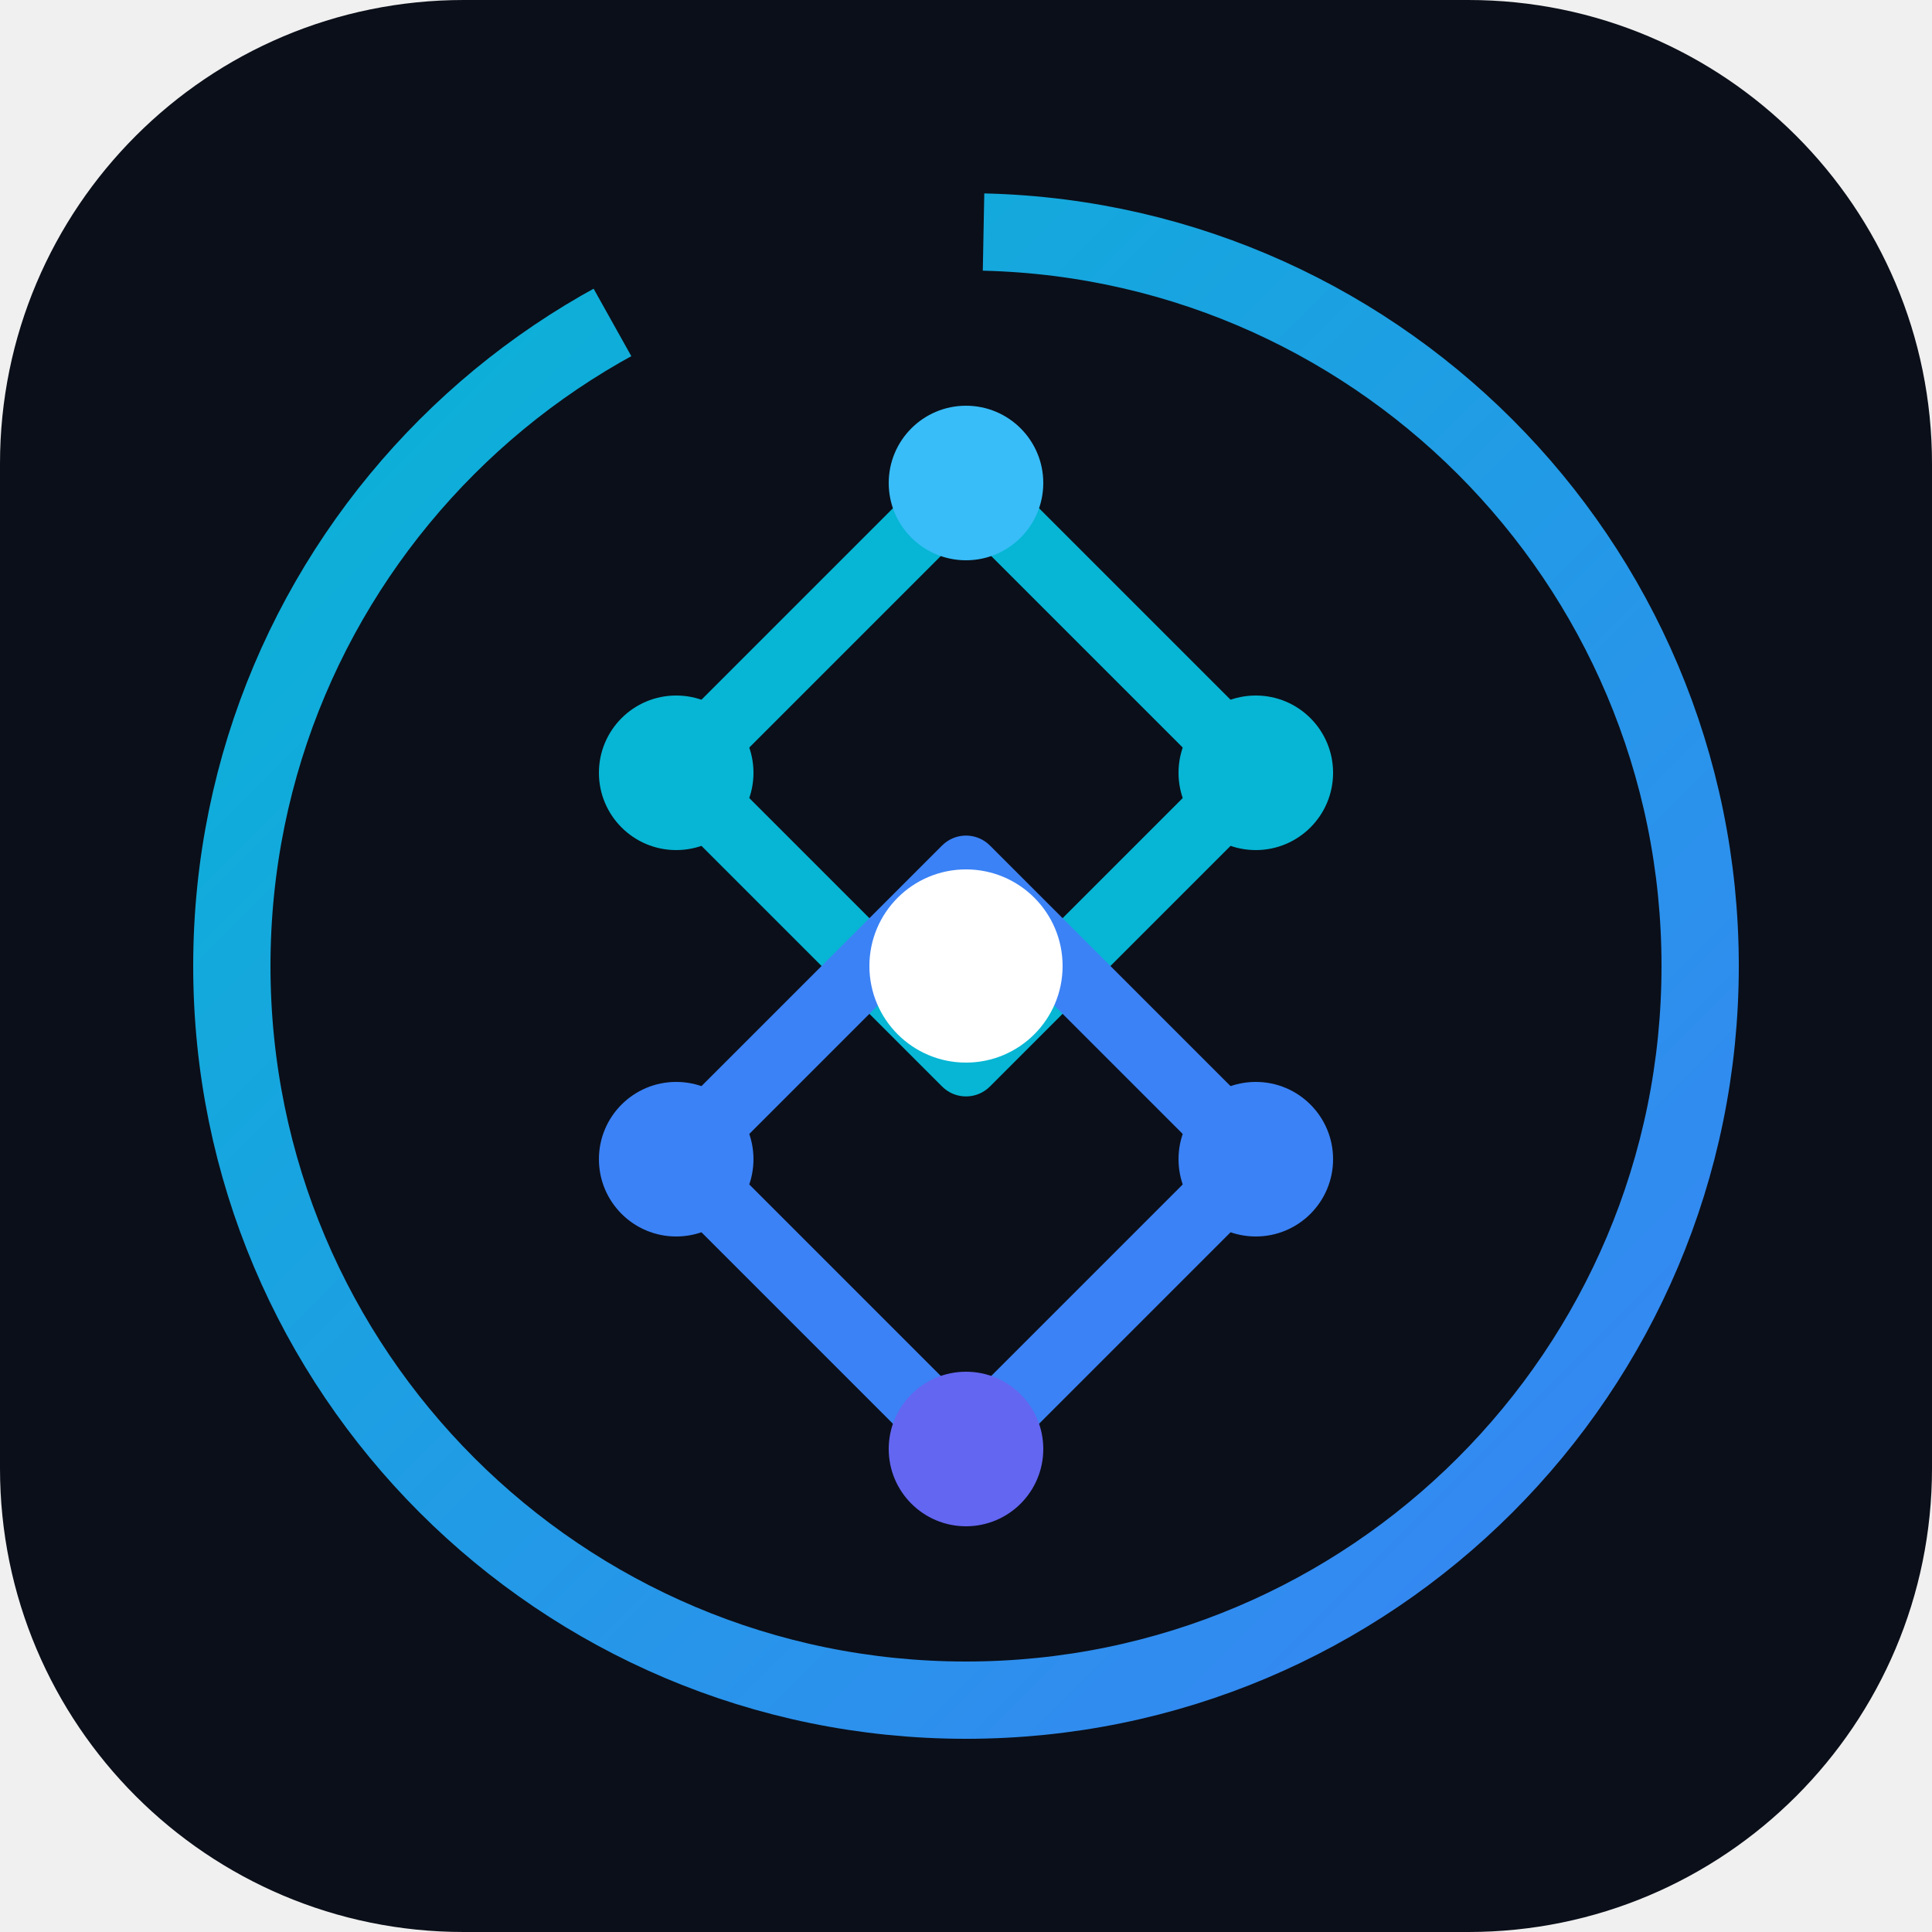
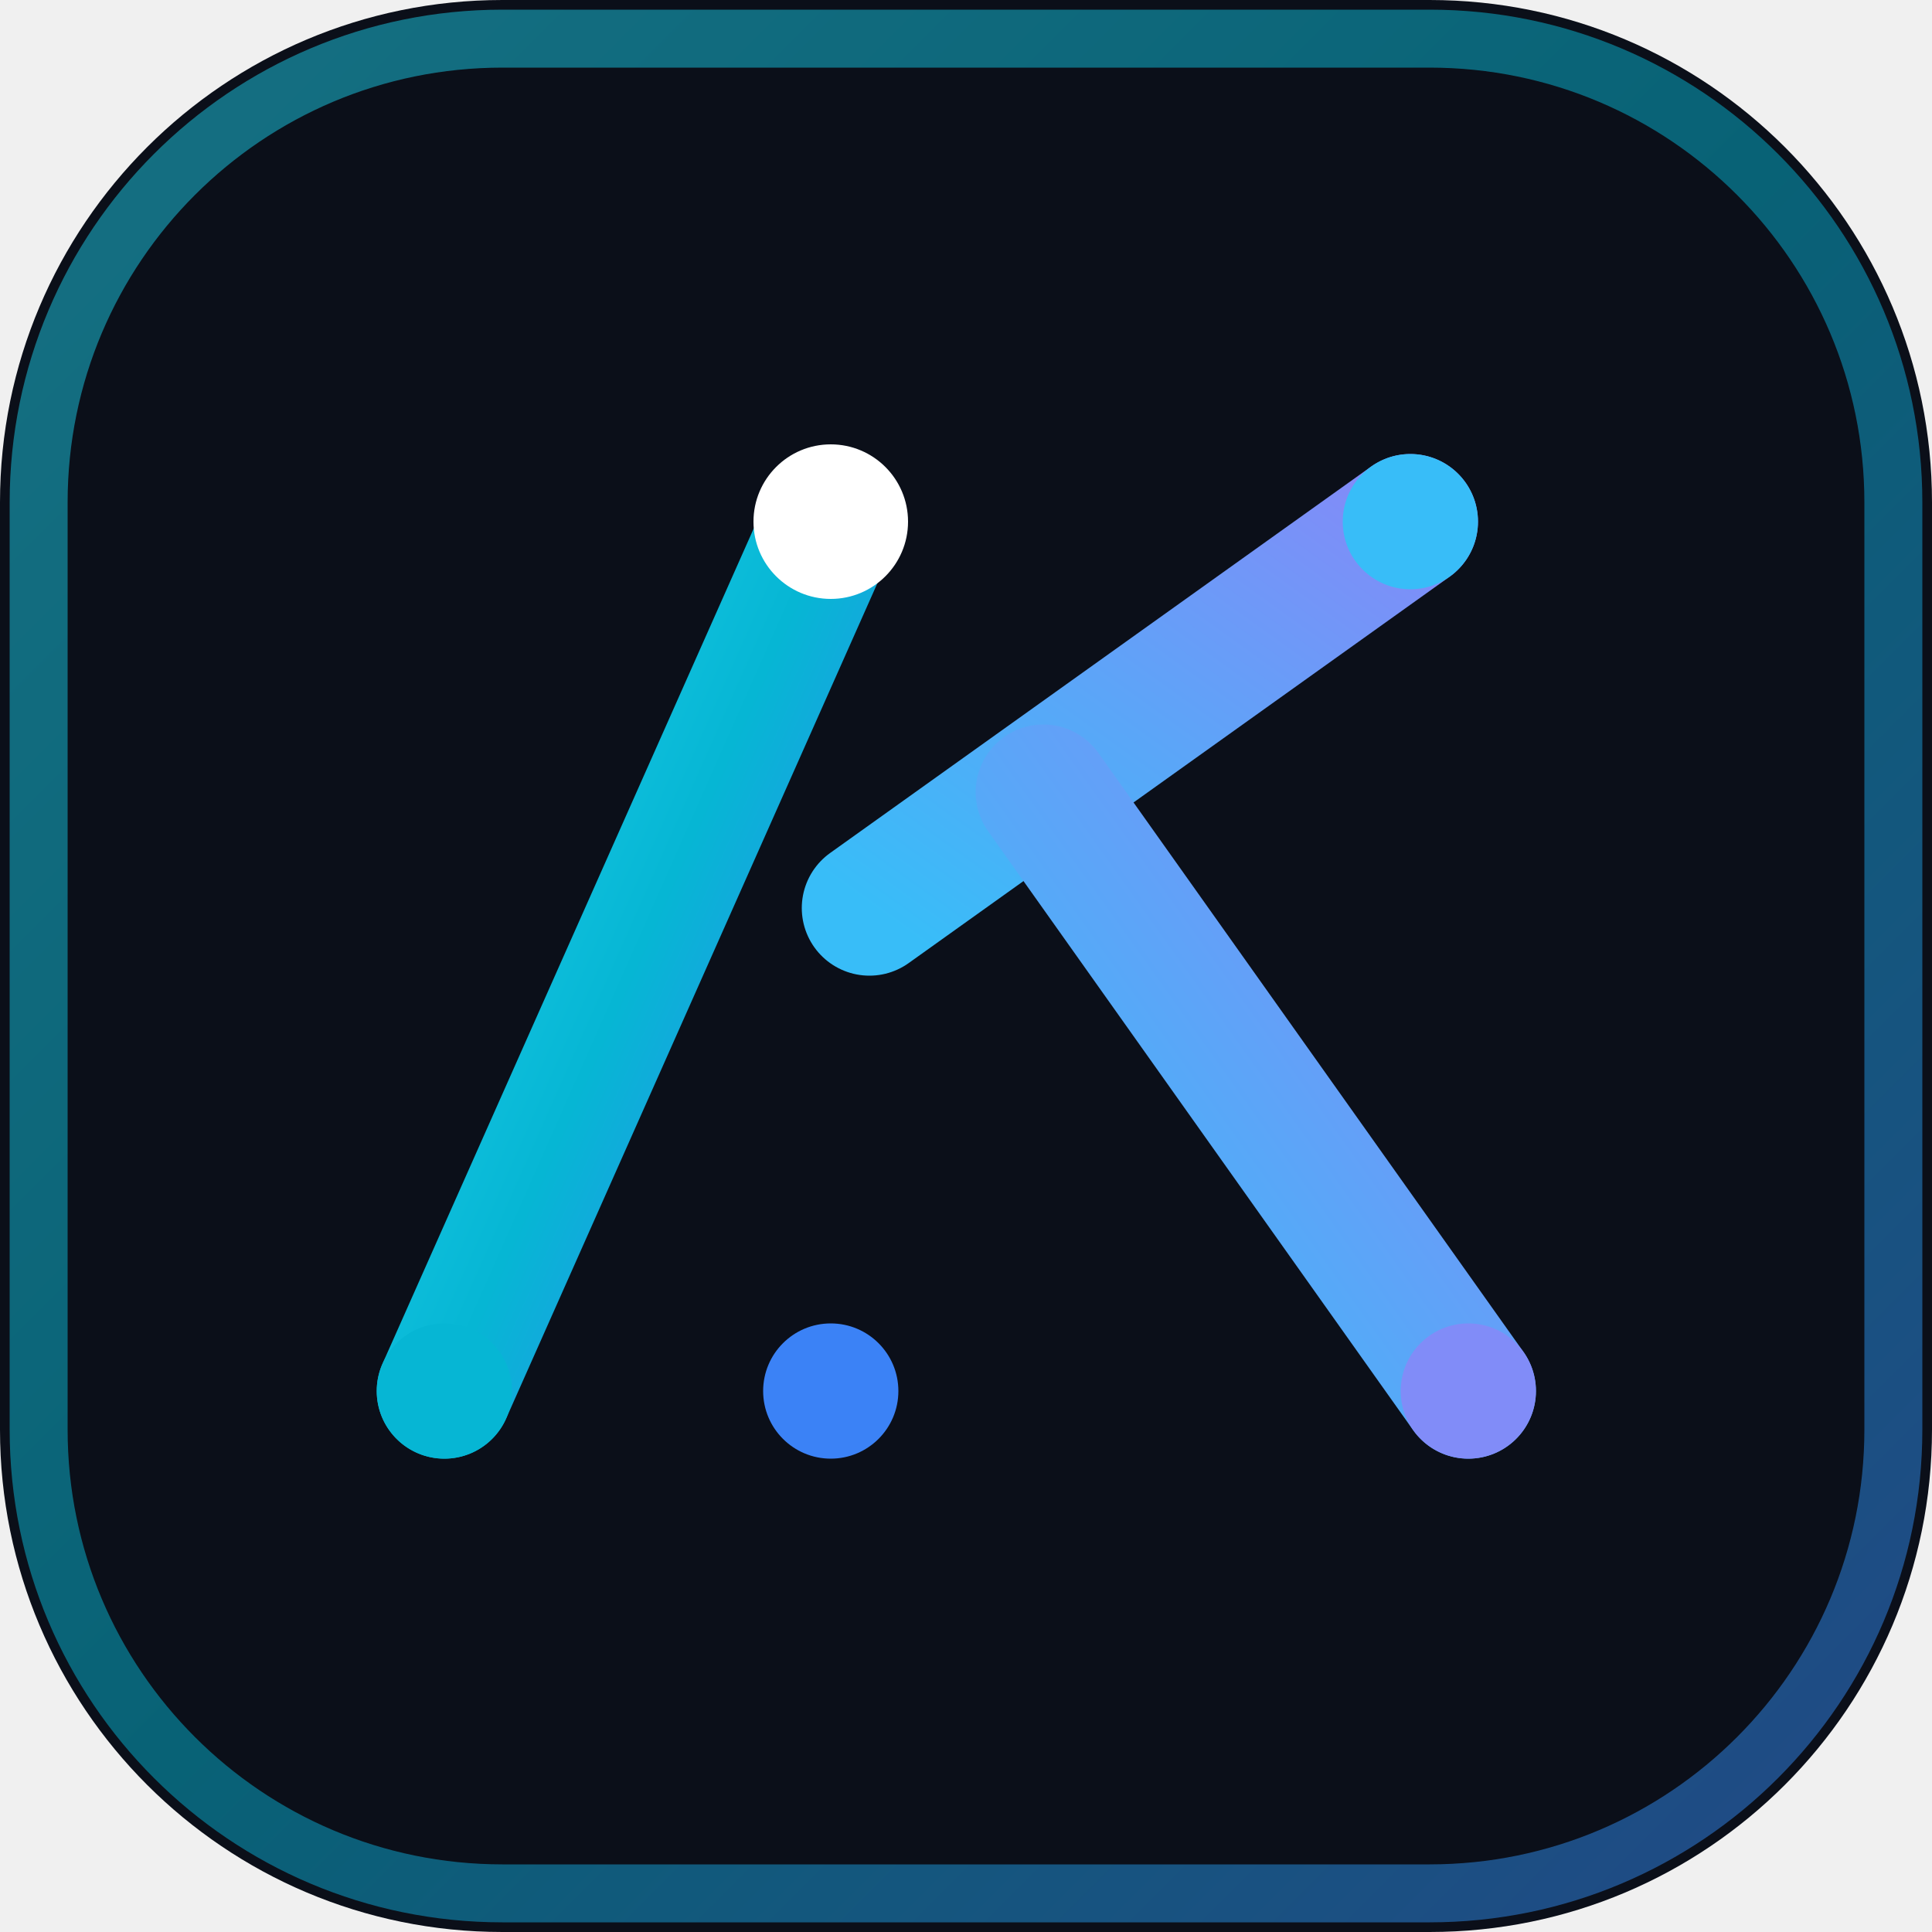
- <svg xmlns="http://www.w3.org/2000/svg" viewBox="0 0 100 100">
+ <svg xmlns="http://www.w3.org/2000/svg" viewBox="0 0 100 100" fill="none">
  <defs>
-     <linearGradient id="grad" x1="0%" y1="0%" x2="100%" y2="100%">
-       <stop offset="0%" stop-color="#06B6D4" />
+     <linearGradient id="akGrad" x1="0%" y1="0%" x2="100%" y2="100%">
+       <stop offset="0%" stop-color="#22D3EE" />
+       <stop offset="50%" stop-color="#06B6D4" />
      <stop offset="100%" stop-color="#3B82F6" />
    </linearGradient>
+     <linearGradient id="akAccent" x1="0%" y1="100%" x2="100%" y2="0%">
+       <stop offset="0%" stop-color="#38BDF8" />
+       <stop offset="100%" stop-color="#818CF8" />
+     </linearGradient>
  </defs>
-   <rect width="100" height="100" rx="24" fill="#0B0F19" />
-   <circle cx="50" cy="50" r="38" stroke="url(#grad)" stroke-width="4" fill="none" stroke-dasharray="160 20" />
-   <path d="M35 40 L50 25 L65 40 L50 55 Z" fill="none" stroke="#06B6D4" stroke-width="3.5" stroke-linejoin="round" />
-   <path d="M35 60 L50 45 L65 60 L50 75 Z" fill="none" stroke="#3B82F6" stroke-width="3.5" stroke-linejoin="round" />
-   <circle cx="50" cy="25" r="4" fill="#38BDF8" />
-   <circle cx="35" cy="40" r="4" fill="#06B6D4" />
-   <circle cx="65" cy="40" r="4" fill="#06B6D4" />
-   <circle cx="50" cy="50" r="5" fill="#FFFFFF" />
-   <circle cx="35" cy="60" r="4" fill="#3B82F6" />
-   <circle cx="65" cy="60" r="4" fill="#3B82F6" />
-   <circle cx="50" cy="75" r="4" fill="#6366F1" />
+   <rect width="100" height="100" rx="26" fill="#0B0F19" />
+   <rect x="2" y="2" width="96" height="96" rx="24" stroke="url(#akGrad)" stroke-width="3" stroke-opacity="0.5" />
+   <path d="M 23 72 L 43 27" stroke="url(#akGrad)" stroke-width="7" stroke-linecap="round" />
+   <path d="M 31 53 L 45 53" stroke="url(#akGrad)" stroke-width="6" stroke-linecap="round" />
+   <path d="M 43 27 L 43 72" stroke="url(#akGrad)" stroke-width="7" stroke-linecap="round" />
+   <path d="M 45 47 L 73 27" stroke="url(#akAccent)" stroke-width="7" stroke-linecap="round" />
+   <path d="M 54 41 L 76 72" stroke="url(#akAccent)" stroke-width="7" stroke-linecap="round" />
+   <circle cx="43" cy="27" r="4" fill="#FFFFFF" />
+   <circle cx="73" cy="27" r="3.5" fill="#38BDF8" />
+   <circle cx="76" cy="72" r="3.5" fill="#818CF8" />
+   <circle cx="23" cy="72" r="3.5" fill="#06B6D4" />
+   <circle cx="43" cy="72" r="3.5" fill="#3B82F6" />
</svg>
